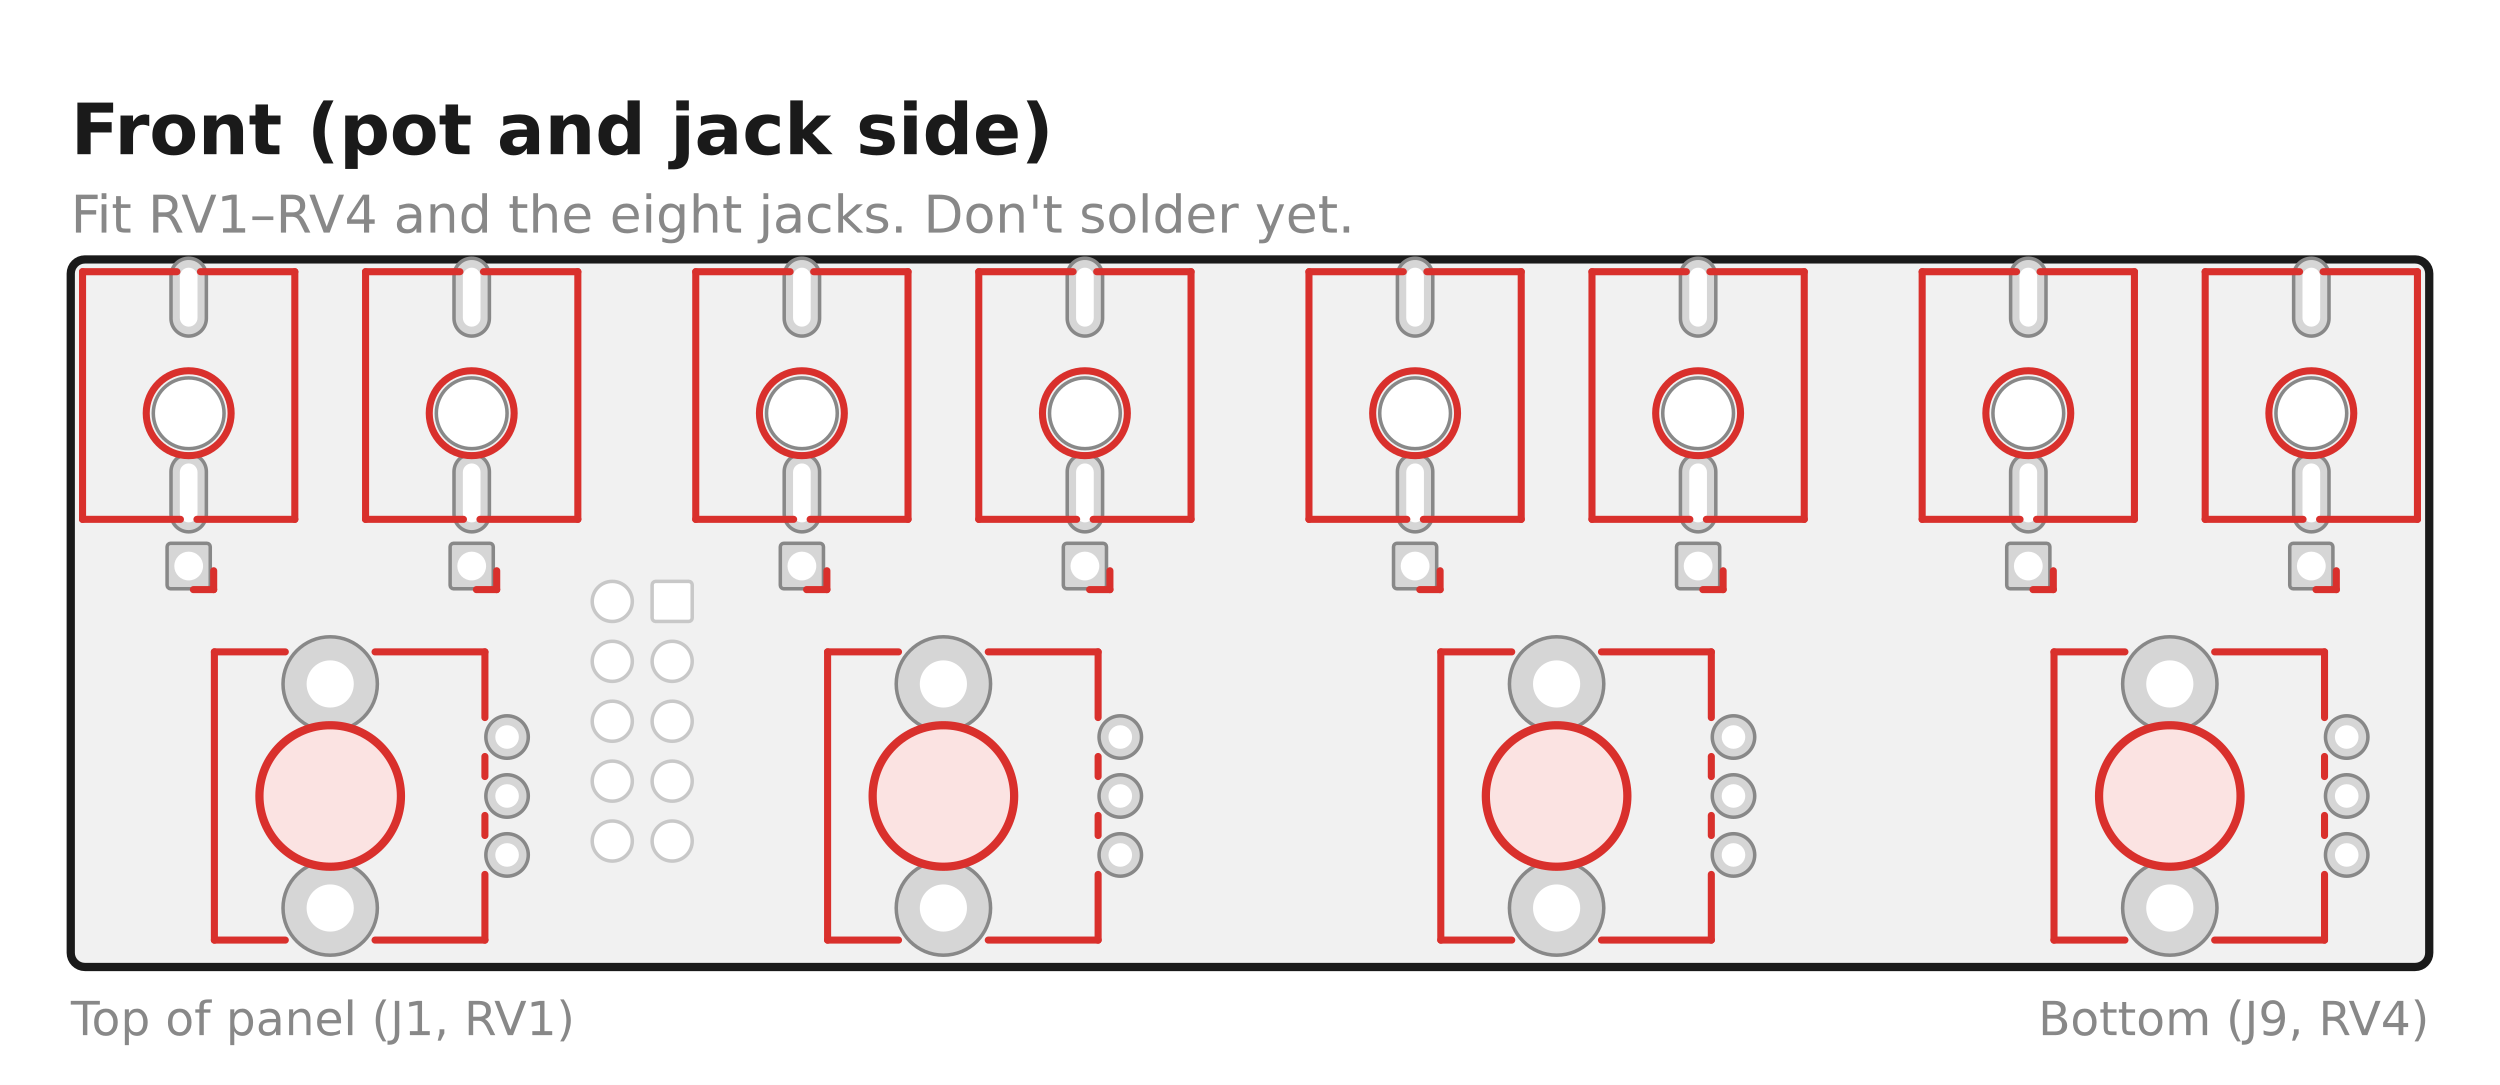
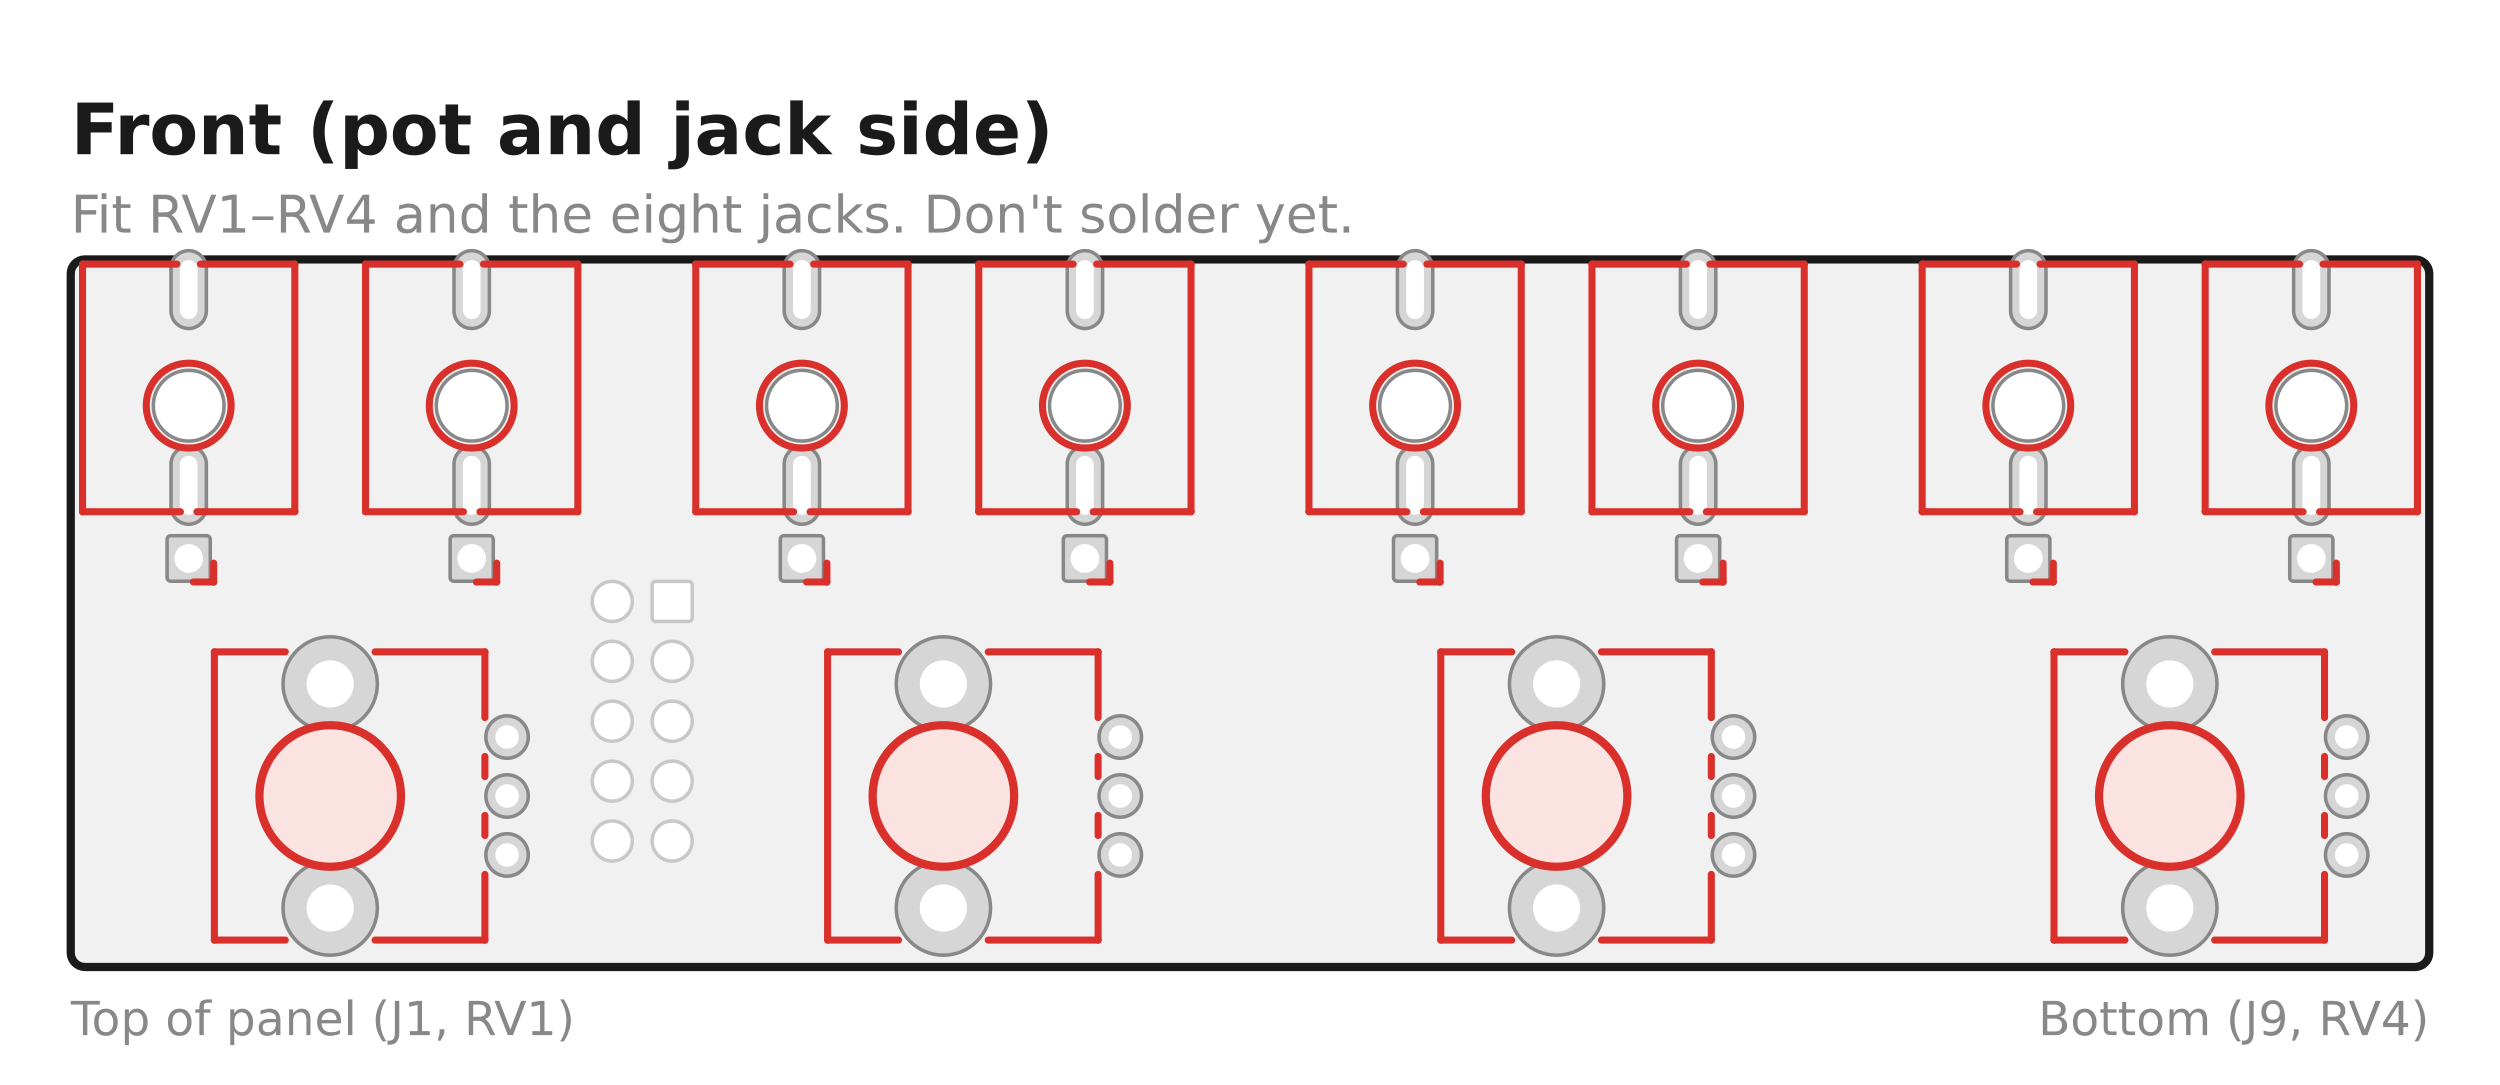
<svg xmlns="http://www.w3.org/2000/svg" viewBox="-3 -3 106 46.0" width="424" height="184">
  <rect x="-3" y="-3" width="106" height="46.0" fill="#fff" />
  <text x="0.00" y="2.50" font-family="DejaVu Sans, Helvetica, Arial, sans-serif" font-size="3" font-weight="bold" fill="#1a1a1a" text-anchor="start" dominant-baseline="central">Front (pot and jack side)</text>
  <text x="0.00" y="6.10" font-family="DejaVu Sans, Helvetica, Arial, sans-serif" font-size="2.2" font-weight="normal" fill="#888" text-anchor="start" dominant-baseline="central">Fit RV1–RV4 and the eight jacks. Don't solder yet.</text>
  <rect x="0" y="8" width="100.0" height="30.0" rx="0.6" fill="#f1f1f1" stroke="#1a1a1a" stroke-width="0.35" />
-   <rect x="41.500" y="13.023" width="3.0" height="3.0" rx="1.5" fill="#fff" stroke="#888" stroke-width="0.15" />
-   <rect x="42.085" y="20.035" width="1.83" height="1.93" rx="0.15" fill="#d6d6d6" stroke="#888" stroke-width="0.15" />
-   <rect x="42.390" y="20.390" width="1.22" height="1.22" rx="0.61" fill="#fff" stroke="none" stroke-width="0.15" />
-   <rect x="42.250" y="7.950" width="1.5" height="3.3" rx="0.75" fill="#d6d6d6" stroke="#888" stroke-width="0.15" />
-   <rect x="42.625" y="8.350" width="0.75" height="2.5" rx="0.375" fill="#fff" stroke="none" stroke-width="0.15" />
-   <rect x="42.250" y="16.250" width="1.5" height="3.3" rx="0.75" fill="#d6d6d6" stroke="#888" stroke-width="0.15" />
-   <rect x="42.625" y="16.650" width="0.75" height="2.5" rx="0.375" fill="#fff" stroke="none" stroke-width="0.15" />
-   <line x1="44.060" y1="22.000" x2="43.200" y2="22.000" stroke="#d9302c" stroke-width="0.3" stroke-linecap="round" />
-   <line x1="44.060" y1="22.000" x2="44.060" y2="21.200" stroke="#d9302c" stroke-width="0.3" stroke-linecap="round" />
-   <line x1="38.500" y1="19.020" x2="42.650" y2="19.020" stroke="#d9302c" stroke-width="0.3" stroke-linecap="round" />
-   <line x1="38.500" y1="19.020" x2="38.500" y2="8.520" stroke="#d9302c" stroke-width="0.3" stroke-linecap="round" />
-   <line x1="43.350" y1="19.020" x2="47.500" y2="19.020" stroke="#d9302c" stroke-width="0.3" stroke-linecap="round" />
-   <line x1="47.500" y1="19.020" x2="47.500" y2="8.520" stroke="#d9302c" stroke-width="0.3" stroke-linecap="round" />
-   <line x1="38.500" y1="8.520" x2="42.500" y2="8.520" stroke="#d9302c" stroke-width="0.3" stroke-linecap="round" />
-   <line x1="43.500" y1="8.520" x2="47.500" y2="8.520" stroke="#d9302c" stroke-width="0.3" stroke-linecap="round" />
-   <circle cx="43.000" cy="14.520" r="1.8" fill="none" stroke="#d9302c" stroke-width="0.3" />
+   <rect x="41.500" y="12.701" width="3.0" height="3.0" rx="1.5" fill="#fff" stroke="#888" stroke-width="0.15" />
+   <rect x="42.085" y="19.713" width="1.83" height="1.93" rx="0.15" fill="#d6d6d6" stroke="#888" stroke-width="0.15" />
+   <rect x="42.390" y="20.068" width="1.22" height="1.22" rx="0.61" fill="#fff" stroke="none" stroke-width="0.15" />
+   <rect x="42.250" y="7.628" width="1.5" height="3.3" rx="0.75" fill="#d6d6d6" stroke="#888" stroke-width="0.15" />
+   <rect x="42.625" y="8.028" width="0.75" height="2.5" rx="0.375" fill="#fff" stroke="none" stroke-width="0.15" />
+   <rect x="42.250" y="15.928" width="1.5" height="3.3" rx="0.75" fill="#d6d6d6" stroke="#888" stroke-width="0.15" />
+   <rect x="42.625" y="16.328" width="0.75" height="2.5" rx="0.375" fill="#fff" stroke="none" stroke-width="0.15" />
+   <line x1="44.060" y1="21.678" x2="43.200" y2="21.678" stroke="#d9302c" stroke-width="0.3" stroke-linecap="round" />
+   <line x1="44.060" y1="21.678" x2="44.060" y2="20.878" stroke="#d9302c" stroke-width="0.3" stroke-linecap="round" />
+   <line x1="38.500" y1="18.698" x2="42.650" y2="18.698" stroke="#d9302c" stroke-width="0.3" stroke-linecap="round" />
+   <line x1="38.500" y1="18.698" x2="38.500" y2="8.198" stroke="#d9302c" stroke-width="0.3" stroke-linecap="round" />
+   <line x1="43.350" y1="18.698" x2="47.500" y2="18.698" stroke="#d9302c" stroke-width="0.3" stroke-linecap="round" />
+   <line x1="47.500" y1="18.698" x2="47.500" y2="8.198" stroke="#d9302c" stroke-width="0.3" stroke-linecap="round" />
+   <line x1="38.500" y1="8.198" x2="42.500" y2="8.198" stroke="#d9302c" stroke-width="0.3" stroke-linecap="round" />
+   <line x1="43.500" y1="8.198" x2="47.500" y2="8.198" stroke="#d9302c" stroke-width="0.3" stroke-linecap="round" />
+   <circle cx="43.000" cy="14.198" r="1.8" fill="none" stroke="#d9302c" stroke-width="0.3" />
  <text x="-48.920" y="142.030" font-family="DejaVu Sans, Helvetica, Arial, sans-serif" font-size="1.5" font-weight="normal" fill="#d9302c" text-anchor="middle" dominant-baseline="central">J4</text>
-   <rect x="3.500" y="13.023" width="3.0" height="3.0" rx="1.5" fill="#fff" stroke="#888" stroke-width="0.15" />
-   <rect x="4.085" y="20.035" width="1.83" height="1.93" rx="0.15" fill="#d6d6d6" stroke="#888" stroke-width="0.15" />
-   <rect x="4.390" y="20.390" width="1.22" height="1.22" rx="0.61" fill="#fff" stroke="none" stroke-width="0.15" />
-   <rect x="4.250" y="7.950" width="1.5" height="3.3" rx="0.75" fill="#d6d6d6" stroke="#888" stroke-width="0.15" />
-   <rect x="4.625" y="8.350" width="0.75" height="2.5" rx="0.375" fill="#fff" stroke="none" stroke-width="0.15" />
-   <rect x="4.250" y="16.250" width="1.5" height="3.3" rx="0.75" fill="#d6d6d6" stroke="#888" stroke-width="0.15" />
-   <rect x="4.625" y="16.650" width="0.75" height="2.5" rx="0.375" fill="#fff" stroke="none" stroke-width="0.15" />
-   <line x1="6.060" y1="22.000" x2="5.200" y2="22.000" stroke="#d9302c" stroke-width="0.3" stroke-linecap="round" />
-   <line x1="6.060" y1="22.000" x2="6.060" y2="21.200" stroke="#d9302c" stroke-width="0.3" stroke-linecap="round" />
-   <line x1="0.500" y1="19.020" x2="4.650" y2="19.020" stroke="#d9302c" stroke-width="0.3" stroke-linecap="round" />
-   <line x1="0.500" y1="19.020" x2="0.500" y2="8.520" stroke="#d9302c" stroke-width="0.3" stroke-linecap="round" />
-   <line x1="5.350" y1="19.020" x2="9.500" y2="19.020" stroke="#d9302c" stroke-width="0.3" stroke-linecap="round" />
-   <line x1="9.500" y1="19.020" x2="9.500" y2="8.520" stroke="#d9302c" stroke-width="0.3" stroke-linecap="round" />
-   <line x1="0.500" y1="8.520" x2="4.500" y2="8.520" stroke="#d9302c" stroke-width="0.3" stroke-linecap="round" />
-   <line x1="5.500" y1="8.520" x2="9.500" y2="8.520" stroke="#d9302c" stroke-width="0.3" stroke-linecap="round" />
-   <circle cx="5.000" cy="14.520" r="1.8" fill="none" stroke="#d9302c" stroke-width="0.3" />
+   <rect x="3.500" y="12.701" width="3.0" height="3.0" rx="1.5" fill="#fff" stroke="#888" stroke-width="0.15" />
+   <rect x="4.085" y="19.713" width="1.83" height="1.93" rx="0.15" fill="#d6d6d6" stroke="#888" stroke-width="0.15" />
+   <rect x="4.390" y="20.068" width="1.22" height="1.22" rx="0.61" fill="#fff" stroke="none" stroke-width="0.15" />
+   <rect x="4.250" y="7.628" width="1.5" height="3.3" rx="0.75" fill="#d6d6d6" stroke="#888" stroke-width="0.15" />
+   <rect x="4.625" y="8.028" width="0.75" height="2.5" rx="0.375" fill="#fff" stroke="none" stroke-width="0.15" />
+   <rect x="4.250" y="15.928" width="1.5" height="3.3" rx="0.75" fill="#d6d6d6" stroke="#888" stroke-width="0.15" />
+   <rect x="4.625" y="16.328" width="0.75" height="2.5" rx="0.375" fill="#fff" stroke="none" stroke-width="0.15" />
+   <line x1="6.060" y1="21.678" x2="5.200" y2="21.678" stroke="#d9302c" stroke-width="0.3" stroke-linecap="round" />
+   <line x1="6.060" y1="21.678" x2="6.060" y2="20.878" stroke="#d9302c" stroke-width="0.3" stroke-linecap="round" />
+   <line x1="0.500" y1="18.698" x2="4.650" y2="18.698" stroke="#d9302c" stroke-width="0.3" stroke-linecap="round" />
+   <line x1="0.500" y1="18.698" x2="0.500" y2="8.198" stroke="#d9302c" stroke-width="0.3" stroke-linecap="round" />
+   <line x1="5.350" y1="18.698" x2="9.500" y2="18.698" stroke="#d9302c" stroke-width="0.3" stroke-linecap="round" />
+   <line x1="9.500" y1="18.698" x2="9.500" y2="8.198" stroke="#d9302c" stroke-width="0.3" stroke-linecap="round" />
+   <line x1="0.500" y1="8.198" x2="4.500" y2="8.198" stroke="#d9302c" stroke-width="0.3" stroke-linecap="round" />
+   <line x1="5.500" y1="8.198" x2="9.500" y2="8.198" stroke="#d9302c" stroke-width="0.3" stroke-linecap="round" />
+   <circle cx="5.000" cy="14.198" r="1.8" fill="none" stroke="#d9302c" stroke-width="0.3" />
  <text x="-48.920" y="142.030" font-family="DejaVu Sans, Helvetica, Arial, sans-serif" font-size="1.5" font-weight="normal" fill="#d9302c" text-anchor="middle" dominant-baseline="central">J1</text>
-   <rect x="67.500" y="13.023" width="3.0" height="3.0" rx="1.5" fill="#fff" stroke="#888" stroke-width="0.15" />
-   <rect x="68.085" y="20.035" width="1.83" height="1.93" rx="0.15" fill="#d6d6d6" stroke="#888" stroke-width="0.15" />
-   <rect x="68.390" y="20.390" width="1.22" height="1.22" rx="0.61" fill="#fff" stroke="none" stroke-width="0.15" />
-   <rect x="68.250" y="7.950" width="1.5" height="3.3" rx="0.75" fill="#d6d6d6" stroke="#888" stroke-width="0.15" />
-   <rect x="68.625" y="8.350" width="0.75" height="2.5" rx="0.375" fill="#fff" stroke="none" stroke-width="0.15" />
-   <rect x="68.250" y="16.250" width="1.5" height="3.3" rx="0.75" fill="#d6d6d6" stroke="#888" stroke-width="0.15" />
-   <rect x="68.625" y="16.650" width="0.75" height="2.5" rx="0.375" fill="#fff" stroke="none" stroke-width="0.15" />
-   <line x1="70.060" y1="22.000" x2="69.200" y2="22.000" stroke="#d9302c" stroke-width="0.3" stroke-linecap="round" />
-   <line x1="70.060" y1="22.000" x2="70.060" y2="21.200" stroke="#d9302c" stroke-width="0.3" stroke-linecap="round" />
-   <line x1="64.500" y1="19.020" x2="68.650" y2="19.020" stroke="#d9302c" stroke-width="0.3" stroke-linecap="round" />
-   <line x1="64.500" y1="19.020" x2="64.500" y2="8.520" stroke="#d9302c" stroke-width="0.3" stroke-linecap="round" />
-   <line x1="69.350" y1="19.020" x2="73.500" y2="19.020" stroke="#d9302c" stroke-width="0.3" stroke-linecap="round" />
-   <line x1="73.500" y1="19.020" x2="73.500" y2="8.520" stroke="#d9302c" stroke-width="0.3" stroke-linecap="round" />
-   <line x1="64.500" y1="8.520" x2="68.500" y2="8.520" stroke="#d9302c" stroke-width="0.3" stroke-linecap="round" />
-   <line x1="69.500" y1="8.520" x2="73.500" y2="8.520" stroke="#d9302c" stroke-width="0.3" stroke-linecap="round" />
-   <circle cx="69.000" cy="14.520" r="1.8" fill="none" stroke="#d9302c" stroke-width="0.3" />
+   <rect x="67.500" y="12.701" width="3.0" height="3.0" rx="1.5" fill="#fff" stroke="#888" stroke-width="0.15" />
+   <rect x="68.085" y="19.713" width="1.83" height="1.93" rx="0.15" fill="#d6d6d6" stroke="#888" stroke-width="0.15" />
+   <rect x="68.390" y="20.068" width="1.22" height="1.22" rx="0.61" fill="#fff" stroke="none" stroke-width="0.15" />
+   <rect x="68.250" y="7.628" width="1.5" height="3.3" rx="0.75" fill="#d6d6d6" stroke="#888" stroke-width="0.15" />
+   <rect x="68.625" y="8.028" width="0.75" height="2.5" rx="0.375" fill="#fff" stroke="none" stroke-width="0.15" />
+   <rect x="68.250" y="15.928" width="1.5" height="3.3" rx="0.75" fill="#d6d6d6" stroke="#888" stroke-width="0.15" />
+   <rect x="68.625" y="16.328" width="0.75" height="2.5" rx="0.375" fill="#fff" stroke="none" stroke-width="0.15" />
+   <line x1="70.060" y1="21.678" x2="69.200" y2="21.678" stroke="#d9302c" stroke-width="0.3" stroke-linecap="round" />
+   <line x1="70.060" y1="21.678" x2="70.060" y2="20.878" stroke="#d9302c" stroke-width="0.3" stroke-linecap="round" />
+   <line x1="64.500" y1="18.698" x2="68.650" y2="18.698" stroke="#d9302c" stroke-width="0.3" stroke-linecap="round" />
+   <line x1="64.500" y1="18.698" x2="64.500" y2="8.198" stroke="#d9302c" stroke-width="0.3" stroke-linecap="round" />
+   <line x1="69.350" y1="18.698" x2="73.500" y2="18.698" stroke="#d9302c" stroke-width="0.3" stroke-linecap="round" />
+   <line x1="73.500" y1="18.698" x2="73.500" y2="8.198" stroke="#d9302c" stroke-width="0.3" stroke-linecap="round" />
+   <line x1="64.500" y1="8.198" x2="68.500" y2="8.198" stroke="#d9302c" stroke-width="0.3" stroke-linecap="round" />
+   <line x1="69.500" y1="8.198" x2="73.500" y2="8.198" stroke="#d9302c" stroke-width="0.3" stroke-linecap="round" />
+   <circle cx="69.000" cy="14.198" r="1.8" fill="none" stroke="#d9302c" stroke-width="0.3" />
  <text x="-48.920" y="142.030" font-family="DejaVu Sans, Helvetica, Arial, sans-serif" font-size="1.5" font-weight="normal" fill="#d9302c" text-anchor="middle" dominant-baseline="central">J6</text>
-   <rect x="29.500" y="13.023" width="3.0" height="3.0" rx="1.5" fill="#fff" stroke="#888" stroke-width="0.15" />
-   <rect x="30.085" y="20.035" width="1.83" height="1.93" rx="0.15" fill="#d6d6d6" stroke="#888" stroke-width="0.15" />
-   <rect x="30.390" y="20.390" width="1.22" height="1.22" rx="0.61" fill="#fff" stroke="none" stroke-width="0.15" />
-   <rect x="30.250" y="7.950" width="1.5" height="3.3" rx="0.75" fill="#d6d6d6" stroke="#888" stroke-width="0.15" />
-   <rect x="30.625" y="8.350" width="0.75" height="2.5" rx="0.375" fill="#fff" stroke="none" stroke-width="0.15" />
-   <rect x="30.250" y="16.250" width="1.5" height="3.3" rx="0.75" fill="#d6d6d6" stroke="#888" stroke-width="0.15" />
-   <rect x="30.625" y="16.650" width="0.75" height="2.5" rx="0.375" fill="#fff" stroke="none" stroke-width="0.15" />
-   <line x1="32.060" y1="22.000" x2="31.200" y2="22.000" stroke="#d9302c" stroke-width="0.3" stroke-linecap="round" />
-   <line x1="32.060" y1="22.000" x2="32.060" y2="21.200" stroke="#d9302c" stroke-width="0.3" stroke-linecap="round" />
-   <line x1="26.500" y1="19.020" x2="30.650" y2="19.020" stroke="#d9302c" stroke-width="0.3" stroke-linecap="round" />
-   <line x1="26.500" y1="19.020" x2="26.500" y2="8.520" stroke="#d9302c" stroke-width="0.3" stroke-linecap="round" />
-   <line x1="31.350" y1="19.020" x2="35.500" y2="19.020" stroke="#d9302c" stroke-width="0.3" stroke-linecap="round" />
-   <line x1="35.500" y1="19.020" x2="35.500" y2="8.520" stroke="#d9302c" stroke-width="0.3" stroke-linecap="round" />
-   <line x1="26.500" y1="8.520" x2="30.500" y2="8.520" stroke="#d9302c" stroke-width="0.3" stroke-linecap="round" />
-   <line x1="31.500" y1="8.520" x2="35.500" y2="8.520" stroke="#d9302c" stroke-width="0.3" stroke-linecap="round" />
-   <circle cx="31.000" cy="14.520" r="1.8" fill="none" stroke="#d9302c" stroke-width="0.3" />
+   <rect x="29.500" y="12.701" width="3.0" height="3.0" rx="1.5" fill="#fff" stroke="#888" stroke-width="0.15" />
+   <rect x="30.085" y="19.713" width="1.83" height="1.93" rx="0.15" fill="#d6d6d6" stroke="#888" stroke-width="0.15" />
+   <rect x="30.390" y="20.068" width="1.22" height="1.22" rx="0.61" fill="#fff" stroke="none" stroke-width="0.15" />
+   <rect x="30.250" y="7.628" width="1.5" height="3.3" rx="0.75" fill="#d6d6d6" stroke="#888" stroke-width="0.15" />
+   <rect x="30.625" y="8.028" width="0.75" height="2.5" rx="0.375" fill="#fff" stroke="none" stroke-width="0.15" />
+   <rect x="30.250" y="15.928" width="1.5" height="3.3" rx="0.75" fill="#d6d6d6" stroke="#888" stroke-width="0.15" />
+   <rect x="30.625" y="16.328" width="0.75" height="2.5" rx="0.375" fill="#fff" stroke="none" stroke-width="0.15" />
+   <line x1="32.060" y1="21.678" x2="31.200" y2="21.678" stroke="#d9302c" stroke-width="0.3" stroke-linecap="round" />
+   <line x1="32.060" y1="21.678" x2="32.060" y2="20.878" stroke="#d9302c" stroke-width="0.3" stroke-linecap="round" />
+   <line x1="26.500" y1="18.698" x2="30.650" y2="18.698" stroke="#d9302c" stroke-width="0.3" stroke-linecap="round" />
+   <line x1="26.500" y1="18.698" x2="26.500" y2="8.198" stroke="#d9302c" stroke-width="0.3" stroke-linecap="round" />
+   <line x1="31.350" y1="18.698" x2="35.500" y2="18.698" stroke="#d9302c" stroke-width="0.3" stroke-linecap="round" />
+   <line x1="35.500" y1="18.698" x2="35.500" y2="8.198" stroke="#d9302c" stroke-width="0.3" stroke-linecap="round" />
+   <line x1="26.500" y1="8.198" x2="30.500" y2="8.198" stroke="#d9302c" stroke-width="0.3" stroke-linecap="round" />
+   <line x1="31.500" y1="8.198" x2="35.500" y2="8.198" stroke="#d9302c" stroke-width="0.3" stroke-linecap="round" />
+   <circle cx="31.000" cy="14.198" r="1.8" fill="none" stroke="#d9302c" stroke-width="0.3" />
  <text x="-48.920" y="142.030" font-family="DejaVu Sans, Helvetica, Arial, sans-serif" font-size="1.5" font-weight="normal" fill="#d9302c" text-anchor="middle" dominant-baseline="central">J3</text>
-   <rect x="93.500" y="13.023" width="3.0" height="3.0" rx="1.5" fill="#fff" stroke="#888" stroke-width="0.15" />
-   <rect x="94.085" y="20.035" width="1.83" height="1.93" rx="0.15" fill="#d6d6d6" stroke="#888" stroke-width="0.15" />
-   <rect x="94.390" y="20.390" width="1.22" height="1.22" rx="0.61" fill="#fff" stroke="none" stroke-width="0.15" />
-   <rect x="94.250" y="7.950" width="1.5" height="3.3" rx="0.75" fill="#d6d6d6" stroke="#888" stroke-width="0.15" />
-   <rect x="94.625" y="8.350" width="0.75" height="2.5" rx="0.375" fill="#fff" stroke="none" stroke-width="0.15" />
-   <rect x="94.250" y="16.250" width="1.5" height="3.3" rx="0.75" fill="#d6d6d6" stroke="#888" stroke-width="0.15" />
-   <rect x="94.625" y="16.650" width="0.75" height="2.5" rx="0.375" fill="#fff" stroke="none" stroke-width="0.15" />
-   <line x1="96.060" y1="22.000" x2="95.200" y2="22.000" stroke="#d9302c" stroke-width="0.3" stroke-linecap="round" />
-   <line x1="96.060" y1="22.000" x2="96.060" y2="21.200" stroke="#d9302c" stroke-width="0.3" stroke-linecap="round" />
-   <line x1="90.500" y1="19.020" x2="94.650" y2="19.020" stroke="#d9302c" stroke-width="0.3" stroke-linecap="round" />
-   <line x1="90.500" y1="19.020" x2="90.500" y2="8.520" stroke="#d9302c" stroke-width="0.3" stroke-linecap="round" />
-   <line x1="95.350" y1="19.020" x2="99.500" y2="19.020" stroke="#d9302c" stroke-width="0.3" stroke-linecap="round" />
-   <line x1="99.500" y1="19.020" x2="99.500" y2="8.520" stroke="#d9302c" stroke-width="0.3" stroke-linecap="round" />
-   <line x1="90.500" y1="8.520" x2="94.500" y2="8.520" stroke="#d9302c" stroke-width="0.3" stroke-linecap="round" />
-   <line x1="95.500" y1="8.520" x2="99.500" y2="8.520" stroke="#d9302c" stroke-width="0.3" stroke-linecap="round" />
-   <circle cx="95.000" cy="14.520" r="1.8" fill="none" stroke="#d9302c" stroke-width="0.3" />
+   <rect x="93.500" y="12.701" width="3.0" height="3.0" rx="1.5" fill="#fff" stroke="#888" stroke-width="0.15" />
+   <rect x="94.085" y="19.713" width="1.83" height="1.93" rx="0.15" fill="#d6d6d6" stroke="#888" stroke-width="0.15" />
+   <rect x="94.390" y="20.068" width="1.22" height="1.22" rx="0.61" fill="#fff" stroke="none" stroke-width="0.15" />
+   <rect x="94.250" y="7.628" width="1.5" height="3.3" rx="0.75" fill="#d6d6d6" stroke="#888" stroke-width="0.15" />
+   <rect x="94.625" y="8.028" width="0.75" height="2.5" rx="0.375" fill="#fff" stroke="none" stroke-width="0.15" />
+   <rect x="94.250" y="15.928" width="1.5" height="3.3" rx="0.75" fill="#d6d6d6" stroke="#888" stroke-width="0.15" />
+   <rect x="94.625" y="16.328" width="0.75" height="2.5" rx="0.375" fill="#fff" stroke="none" stroke-width="0.15" />
+   <line x1="96.060" y1="21.678" x2="95.200" y2="21.678" stroke="#d9302c" stroke-width="0.3" stroke-linecap="round" />
+   <line x1="96.060" y1="21.678" x2="96.060" y2="20.878" stroke="#d9302c" stroke-width="0.3" stroke-linecap="round" />
+   <line x1="90.500" y1="18.698" x2="94.650" y2="18.698" stroke="#d9302c" stroke-width="0.3" stroke-linecap="round" />
+   <line x1="90.500" y1="18.698" x2="90.500" y2="8.198" stroke="#d9302c" stroke-width="0.3" stroke-linecap="round" />
+   <line x1="95.350" y1="18.698" x2="99.500" y2="18.698" stroke="#d9302c" stroke-width="0.3" stroke-linecap="round" />
+   <line x1="99.500" y1="18.698" x2="99.500" y2="8.198" stroke="#d9302c" stroke-width="0.3" stroke-linecap="round" />
+   <line x1="90.500" y1="8.198" x2="94.500" y2="8.198" stroke="#d9302c" stroke-width="0.3" stroke-linecap="round" />
+   <line x1="95.500" y1="8.198" x2="99.500" y2="8.198" stroke="#d9302c" stroke-width="0.3" stroke-linecap="round" />
+   <circle cx="95.000" cy="14.198" r="1.8" fill="none" stroke="#d9302c" stroke-width="0.3" />
  <text x="-48.920" y="142.030" font-family="DejaVu Sans, Helvetica, Arial, sans-serif" font-size="1.5" font-weight="normal" fill="#d9302c" text-anchor="middle" dominant-baseline="central">J9</text>
-   <rect x="81.500" y="13.023" width="3.0" height="3.0" rx="1.5" fill="#fff" stroke="#888" stroke-width="0.15" />
-   <rect x="82.085" y="20.035" width="1.83" height="1.93" rx="0.15" fill="#d6d6d6" stroke="#888" stroke-width="0.15" />
-   <rect x="82.390" y="20.390" width="1.22" height="1.22" rx="0.61" fill="#fff" stroke="none" stroke-width="0.15" />
-   <rect x="82.250" y="7.950" width="1.5" height="3.3" rx="0.75" fill="#d6d6d6" stroke="#888" stroke-width="0.15" />
-   <rect x="82.625" y="8.350" width="0.75" height="2.5" rx="0.375" fill="#fff" stroke="none" stroke-width="0.15" />
-   <rect x="82.250" y="16.250" width="1.5" height="3.3" rx="0.75" fill="#d6d6d6" stroke="#888" stroke-width="0.15" />
-   <rect x="82.625" y="16.650" width="0.75" height="2.5" rx="0.375" fill="#fff" stroke="none" stroke-width="0.15" />
-   <line x1="84.060" y1="22.000" x2="83.200" y2="22.000" stroke="#d9302c" stroke-width="0.3" stroke-linecap="round" />
-   <line x1="84.060" y1="22.000" x2="84.060" y2="21.200" stroke="#d9302c" stroke-width="0.3" stroke-linecap="round" />
-   <line x1="78.500" y1="19.020" x2="82.650" y2="19.020" stroke="#d9302c" stroke-width="0.3" stroke-linecap="round" />
-   <line x1="78.500" y1="19.020" x2="78.500" y2="8.520" stroke="#d9302c" stroke-width="0.3" stroke-linecap="round" />
-   <line x1="83.350" y1="19.020" x2="87.500" y2="19.020" stroke="#d9302c" stroke-width="0.3" stroke-linecap="round" />
-   <line x1="87.500" y1="19.020" x2="87.500" y2="8.520" stroke="#d9302c" stroke-width="0.3" stroke-linecap="round" />
-   <line x1="78.500" y1="8.520" x2="82.500" y2="8.520" stroke="#d9302c" stroke-width="0.3" stroke-linecap="round" />
-   <line x1="83.500" y1="8.520" x2="87.500" y2="8.520" stroke="#d9302c" stroke-width="0.3" stroke-linecap="round" />
-   <circle cx="83.000" cy="14.520" r="1.8" fill="none" stroke="#d9302c" stroke-width="0.3" />
+   <rect x="81.500" y="12.701" width="3.0" height="3.0" rx="1.5" fill="#fff" stroke="#888" stroke-width="0.15" />
+   <rect x="82.085" y="19.713" width="1.83" height="1.93" rx="0.15" fill="#d6d6d6" stroke="#888" stroke-width="0.15" />
+   <rect x="82.390" y="20.068" width="1.22" height="1.22" rx="0.61" fill="#fff" stroke="none" stroke-width="0.15" />
+   <rect x="82.250" y="7.628" width="1.5" height="3.3" rx="0.75" fill="#d6d6d6" stroke="#888" stroke-width="0.15" />
+   <rect x="82.625" y="8.028" width="0.75" height="2.5" rx="0.375" fill="#fff" stroke="none" stroke-width="0.15" />
+   <rect x="82.250" y="15.928" width="1.5" height="3.3" rx="0.75" fill="#d6d6d6" stroke="#888" stroke-width="0.15" />
+   <rect x="82.625" y="16.328" width="0.75" height="2.5" rx="0.375" fill="#fff" stroke="none" stroke-width="0.15" />
+   <line x1="84.060" y1="21.678" x2="83.200" y2="21.678" stroke="#d9302c" stroke-width="0.3" stroke-linecap="round" />
+   <line x1="84.060" y1="21.678" x2="84.060" y2="20.878" stroke="#d9302c" stroke-width="0.3" stroke-linecap="round" />
+   <line x1="78.500" y1="18.698" x2="82.650" y2="18.698" stroke="#d9302c" stroke-width="0.3" stroke-linecap="round" />
+   <line x1="78.500" y1="18.698" x2="78.500" y2="8.198" stroke="#d9302c" stroke-width="0.3" stroke-linecap="round" />
+   <line x1="83.350" y1="18.698" x2="87.500" y2="18.698" stroke="#d9302c" stroke-width="0.3" stroke-linecap="round" />
+   <line x1="87.500" y1="18.698" x2="87.500" y2="8.198" stroke="#d9302c" stroke-width="0.3" stroke-linecap="round" />
+   <line x1="78.500" y1="8.198" x2="82.500" y2="8.198" stroke="#d9302c" stroke-width="0.3" stroke-linecap="round" />
+   <line x1="83.500" y1="8.198" x2="87.500" y2="8.198" stroke="#d9302c" stroke-width="0.3" stroke-linecap="round" />
+   <circle cx="83.000" cy="14.198" r="1.8" fill="none" stroke="#d9302c" stroke-width="0.3" />
  <text x="-48.920" y="142.030" font-family="DejaVu Sans, Helvetica, Arial, sans-serif" font-size="1.5" font-weight="normal" fill="#d9302c" text-anchor="middle" dominant-baseline="central">J8</text>
-   <rect x="55.500" y="13.023" width="3.0" height="3.0" rx="1.5" fill="#fff" stroke="#888" stroke-width="0.15" />
-   <rect x="56.085" y="20.035" width="1.83" height="1.93" rx="0.15" fill="#d6d6d6" stroke="#888" stroke-width="0.15" />
-   <rect x="56.390" y="20.390" width="1.22" height="1.22" rx="0.61" fill="#fff" stroke="none" stroke-width="0.15" />
-   <rect x="56.250" y="7.950" width="1.5" height="3.3" rx="0.75" fill="#d6d6d6" stroke="#888" stroke-width="0.15" />
-   <rect x="56.625" y="8.350" width="0.75" height="2.5" rx="0.375" fill="#fff" stroke="none" stroke-width="0.15" />
-   <rect x="56.250" y="16.250" width="1.5" height="3.3" rx="0.75" fill="#d6d6d6" stroke="#888" stroke-width="0.15" />
-   <rect x="56.625" y="16.650" width="0.75" height="2.5" rx="0.375" fill="#fff" stroke="none" stroke-width="0.15" />
-   <line x1="58.060" y1="22.000" x2="57.200" y2="22.000" stroke="#d9302c" stroke-width="0.3" stroke-linecap="round" />
-   <line x1="58.060" y1="22.000" x2="58.060" y2="21.200" stroke="#d9302c" stroke-width="0.3" stroke-linecap="round" />
-   <line x1="52.500" y1="19.020" x2="56.650" y2="19.020" stroke="#d9302c" stroke-width="0.3" stroke-linecap="round" />
-   <line x1="52.500" y1="19.020" x2="52.500" y2="8.520" stroke="#d9302c" stroke-width="0.3" stroke-linecap="round" />
-   <line x1="57.350" y1="19.020" x2="61.500" y2="19.020" stroke="#d9302c" stroke-width="0.3" stroke-linecap="round" />
-   <line x1="61.500" y1="19.020" x2="61.500" y2="8.520" stroke="#d9302c" stroke-width="0.3" stroke-linecap="round" />
-   <line x1="52.500" y1="8.520" x2="56.500" y2="8.520" stroke="#d9302c" stroke-width="0.3" stroke-linecap="round" />
-   <line x1="57.500" y1="8.520" x2="61.500" y2="8.520" stroke="#d9302c" stroke-width="0.3" stroke-linecap="round" />
-   <circle cx="57.000" cy="14.520" r="1.8" fill="none" stroke="#d9302c" stroke-width="0.3" />
+   <rect x="55.500" y="12.701" width="3.0" height="3.0" rx="1.5" fill="#fff" stroke="#888" stroke-width="0.15" />
+   <rect x="56.085" y="19.713" width="1.83" height="1.93" rx="0.15" fill="#d6d6d6" stroke="#888" stroke-width="0.15" />
+   <rect x="56.390" y="20.068" width="1.22" height="1.22" rx="0.61" fill="#fff" stroke="none" stroke-width="0.15" />
+   <rect x="56.250" y="7.628" width="1.5" height="3.3" rx="0.75" fill="#d6d6d6" stroke="#888" stroke-width="0.15" />
+   <rect x="56.625" y="8.028" width="0.75" height="2.5" rx="0.375" fill="#fff" stroke="none" stroke-width="0.15" />
+   <rect x="56.250" y="15.928" width="1.5" height="3.3" rx="0.75" fill="#d6d6d6" stroke="#888" stroke-width="0.15" />
+   <rect x="56.625" y="16.328" width="0.75" height="2.5" rx="0.375" fill="#fff" stroke="none" stroke-width="0.15" />
+   <line x1="58.060" y1="21.678" x2="57.200" y2="21.678" stroke="#d9302c" stroke-width="0.3" stroke-linecap="round" />
+   <line x1="58.060" y1="21.678" x2="58.060" y2="20.878" stroke="#d9302c" stroke-width="0.3" stroke-linecap="round" />
+   <line x1="52.500" y1="18.698" x2="56.650" y2="18.698" stroke="#d9302c" stroke-width="0.3" stroke-linecap="round" />
+   <line x1="52.500" y1="18.698" x2="52.500" y2="8.198" stroke="#d9302c" stroke-width="0.3" stroke-linecap="round" />
+   <line x1="57.350" y1="18.698" x2="61.500" y2="18.698" stroke="#d9302c" stroke-width="0.3" stroke-linecap="round" />
+   <line x1="61.500" y1="18.698" x2="61.500" y2="8.198" stroke="#d9302c" stroke-width="0.3" stroke-linecap="round" />
+   <line x1="52.500" y1="8.198" x2="56.500" y2="8.198" stroke="#d9302c" stroke-width="0.3" stroke-linecap="round" />
+   <line x1="57.500" y1="8.198" x2="61.500" y2="8.198" stroke="#d9302c" stroke-width="0.3" stroke-linecap="round" />
+   <circle cx="57.000" cy="14.198" r="1.8" fill="none" stroke="#d9302c" stroke-width="0.3" />
  <text x="-48.920" y="142.030" font-family="DejaVu Sans, Helvetica, Arial, sans-serif" font-size="1.5" font-weight="normal" fill="#d9302c" text-anchor="middle" dominant-baseline="central">J5</text>
  <circle cx="37.000" cy="35.500" r="2.0" fill="#d6d6d6" stroke="#888" stroke-width="0.15" />
  <rect x="36.000" y="34.500" width="2.0" height="2.0" rx="1.0" fill="#fff" stroke="none" stroke-width="0.15" />
  <circle cx="37.000" cy="26.000" r="2.0" fill="#d6d6d6" stroke="#888" stroke-width="0.15" />
  <rect x="36.000" y="25.000" width="2.0" height="2.0" rx="1.0" fill="#fff" stroke="none" stroke-width="0.15" />
  <circle cx="44.500" cy="28.250" r="0.9" fill="#d6d6d6" stroke="#888" stroke-width="0.15" />
  <rect x="44.000" y="27.750" width="1.0" height="1.0" rx="0.5" fill="#fff" stroke="none" stroke-width="0.15" />
  <circle cx="44.500" cy="30.750" r="0.9" fill="#d6d6d6" stroke="#888" stroke-width="0.15" />
  <rect x="44.000" y="30.250" width="1.0" height="1.0" rx="0.5" fill="#fff" stroke="none" stroke-width="0.15" />
  <circle cx="44.500" cy="33.250" r="0.9" fill="#d6d6d6" stroke="#888" stroke-width="0.15" />
  <rect x="44.000" y="32.750" width="1.0" height="1.0" rx="0.5" fill="#fff" stroke="none" stroke-width="0.15" />
  <line x1="32.090" y1="36.860" x2="32.090" y2="24.640" stroke="#d9302c" stroke-width="0.3" stroke-linecap="round" />
  <line x1="35.097" y1="36.860" x2="32.090" y2="36.860" stroke="#d9302c" stroke-width="0.3" stroke-linecap="round" />
  <line x1="43.560" y1="36.860" x2="38.902" y2="36.860" stroke="#d9302c" stroke-width="0.3" stroke-linecap="round" />
  <line x1="43.560" y1="36.860" x2="43.560" y2="34.075" stroke="#d9302c" stroke-width="0.3" stroke-linecap="round" />
  <line x1="43.560" y1="32.425" x2="43.560" y2="31.575" stroke="#d9302c" stroke-width="0.3" stroke-linecap="round" />
  <line x1="43.560" y1="29.925" x2="43.560" y2="29.075" stroke="#d9302c" stroke-width="0.3" stroke-linecap="round" />
  <line x1="43.560" y1="27.425" x2="43.560" y2="24.640" stroke="#d9302c" stroke-width="0.3" stroke-linecap="round" />
  <line x1="35.097" y1="24.640" x2="32.090" y2="24.640" stroke="#d9302c" stroke-width="0.3" stroke-linecap="round" />
  <line x1="43.560" y1="24.640" x2="38.902" y2="24.640" stroke="#d9302c" stroke-width="0.3" stroke-linecap="round" />
  <text x="-58.250" y="124.500" font-family="DejaVu Sans, Helvetica, Arial, sans-serif" font-size="1.5" font-weight="normal" fill="#d9302c" text-anchor="middle" dominant-baseline="central">RV2</text>
  <circle cx="63.000" cy="35.500" r="2.0" fill="#d6d6d6" stroke="#888" stroke-width="0.15" />
  <rect x="62.000" y="34.500" width="2.0" height="2.0" rx="1.0" fill="#fff" stroke="none" stroke-width="0.15" />
  <circle cx="63.000" cy="26.000" r="2.0" fill="#d6d6d6" stroke="#888" stroke-width="0.15" />
  <rect x="62.000" y="25.000" width="2.0" height="2.0" rx="1.0" fill="#fff" stroke="none" stroke-width="0.15" />
  <circle cx="70.500" cy="28.250" r="0.9" fill="#d6d6d6" stroke="#888" stroke-width="0.15" />
  <rect x="70.000" y="27.750" width="1.0" height="1.0" rx="0.5" fill="#fff" stroke="none" stroke-width="0.15" />
  <circle cx="70.500" cy="30.750" r="0.9" fill="#d6d6d6" stroke="#888" stroke-width="0.15" />
  <rect x="70.000" y="30.250" width="1.0" height="1.0" rx="0.5" fill="#fff" stroke="none" stroke-width="0.15" />
  <circle cx="70.500" cy="33.250" r="0.9" fill="#d6d6d6" stroke="#888" stroke-width="0.15" />
  <rect x="70.000" y="32.750" width="1.0" height="1.0" rx="0.5" fill="#fff" stroke="none" stroke-width="0.15" />
  <line x1="58.090" y1="36.860" x2="58.090" y2="24.640" stroke="#d9302c" stroke-width="0.3" stroke-linecap="round" />
  <line x1="61.097" y1="36.860" x2="58.090" y2="36.860" stroke="#d9302c" stroke-width="0.3" stroke-linecap="round" />
  <line x1="69.560" y1="36.860" x2="64.902" y2="36.860" stroke="#d9302c" stroke-width="0.3" stroke-linecap="round" />
  <line x1="69.560" y1="36.860" x2="69.560" y2="34.075" stroke="#d9302c" stroke-width="0.3" stroke-linecap="round" />
  <line x1="69.560" y1="32.425" x2="69.560" y2="31.575" stroke="#d9302c" stroke-width="0.3" stroke-linecap="round" />
  <line x1="69.560" y1="29.925" x2="69.560" y2="29.075" stroke="#d9302c" stroke-width="0.3" stroke-linecap="round" />
  <line x1="69.560" y1="27.425" x2="69.560" y2="24.640" stroke="#d9302c" stroke-width="0.3" stroke-linecap="round" />
  <line x1="61.097" y1="24.640" x2="58.090" y2="24.640" stroke="#d9302c" stroke-width="0.3" stroke-linecap="round" />
  <line x1="69.560" y1="24.640" x2="64.902" y2="24.640" stroke="#d9302c" stroke-width="0.3" stroke-linecap="round" />
  <text x="-58.250" y="124.500" font-family="DejaVu Sans, Helvetica, Arial, sans-serif" font-size="1.5" font-weight="normal" fill="#d9302c" text-anchor="middle" dominant-baseline="central">RV3</text>
  <circle cx="89.000" cy="35.500" r="2.0" fill="#d6d6d6" stroke="#888" stroke-width="0.15" />
  <rect x="88.000" y="34.500" width="2.0" height="2.0" rx="1.0" fill="#fff" stroke="none" stroke-width="0.15" />
  <circle cx="89.000" cy="26.000" r="2.0" fill="#d6d6d6" stroke="#888" stroke-width="0.15" />
  <rect x="88.000" y="25.000" width="2.0" height="2.0" rx="1.0" fill="#fff" stroke="none" stroke-width="0.15" />
  <circle cx="96.500" cy="28.250" r="0.9" fill="#d6d6d6" stroke="#888" stroke-width="0.15" />
  <rect x="96.000" y="27.750" width="1.0" height="1.0" rx="0.5" fill="#fff" stroke="none" stroke-width="0.15" />
  <circle cx="96.500" cy="30.750" r="0.9" fill="#d6d6d6" stroke="#888" stroke-width="0.15" />
  <rect x="96.000" y="30.250" width="1.0" height="1.0" rx="0.5" fill="#fff" stroke="none" stroke-width="0.15" />
  <circle cx="96.500" cy="33.250" r="0.9" fill="#d6d6d6" stroke="#888" stroke-width="0.15" />
  <rect x="96.000" y="32.750" width="1.0" height="1.0" rx="0.5" fill="#fff" stroke="none" stroke-width="0.15" />
  <line x1="84.090" y1="36.860" x2="84.090" y2="24.640" stroke="#d9302c" stroke-width="0.3" stroke-linecap="round" />
  <line x1="87.097" y1="36.860" x2="84.090" y2="36.860" stroke="#d9302c" stroke-width="0.3" stroke-linecap="round" />
  <line x1="95.560" y1="36.860" x2="90.902" y2="36.860" stroke="#d9302c" stroke-width="0.3" stroke-linecap="round" />
  <line x1="95.560" y1="36.860" x2="95.560" y2="34.075" stroke="#d9302c" stroke-width="0.3" stroke-linecap="round" />
  <line x1="95.560" y1="32.425" x2="95.560" y2="31.575" stroke="#d9302c" stroke-width="0.3" stroke-linecap="round" />
  <line x1="95.560" y1="29.925" x2="95.560" y2="29.075" stroke="#d9302c" stroke-width="0.3" stroke-linecap="round" />
  <line x1="95.560" y1="27.425" x2="95.560" y2="24.640" stroke="#d9302c" stroke-width="0.3" stroke-linecap="round" />
  <line x1="87.097" y1="24.640" x2="84.090" y2="24.640" stroke="#d9302c" stroke-width="0.3" stroke-linecap="round" />
  <line x1="95.560" y1="24.640" x2="90.902" y2="24.640" stroke="#d9302c" stroke-width="0.3" stroke-linecap="round" />
  <text x="-58.250" y="124.500" font-family="DejaVu Sans, Helvetica, Arial, sans-serif" font-size="1.5" font-weight="normal" fill="#d9302c" text-anchor="middle" dominant-baseline="central">RV4</text>
  <circle cx="11.000" cy="35.500" r="2.0" fill="#d6d6d6" stroke="#888" stroke-width="0.15" />
  <rect x="10.000" y="34.500" width="2.0" height="2.0" rx="1.0" fill="#fff" stroke="none" stroke-width="0.15" />
  <circle cx="11.000" cy="26.000" r="2.0" fill="#d6d6d6" stroke="#888" stroke-width="0.15" />
  <rect x="10.000" y="25.000" width="2.0" height="2.0" rx="1.0" fill="#fff" stroke="none" stroke-width="0.15" />
  <circle cx="18.500" cy="28.250" r="0.9" fill="#d6d6d6" stroke="#888" stroke-width="0.15" />
  <rect x="18.000" y="27.750" width="1.0" height="1.0" rx="0.5" fill="#fff" stroke="none" stroke-width="0.15" />
  <circle cx="18.500" cy="30.750" r="0.9" fill="#d6d6d6" stroke="#888" stroke-width="0.15" />
  <rect x="18.000" y="30.250" width="1.0" height="1.0" rx="0.5" fill="#fff" stroke="none" stroke-width="0.15" />
  <circle cx="18.500" cy="33.250" r="0.9" fill="#d6d6d6" stroke="#888" stroke-width="0.15" />
  <rect x="18.000" y="32.750" width="1.0" height="1.0" rx="0.5" fill="#fff" stroke="none" stroke-width="0.15" />
  <line x1="6.090" y1="36.860" x2="6.090" y2="24.640" stroke="#d9302c" stroke-width="0.3" stroke-linecap="round" />
  <line x1="9.097" y1="36.860" x2="6.090" y2="36.860" stroke="#d9302c" stroke-width="0.3" stroke-linecap="round" />
  <line x1="17.560" y1="36.860" x2="12.902" y2="36.860" stroke="#d9302c" stroke-width="0.3" stroke-linecap="round" />
  <line x1="17.560" y1="36.860" x2="17.560" y2="34.075" stroke="#d9302c" stroke-width="0.3" stroke-linecap="round" />
  <line x1="17.560" y1="32.425" x2="17.560" y2="31.575" stroke="#d9302c" stroke-width="0.3" stroke-linecap="round" />
  <line x1="17.560" y1="29.925" x2="17.560" y2="29.075" stroke="#d9302c" stroke-width="0.3" stroke-linecap="round" />
  <line x1="17.560" y1="27.425" x2="17.560" y2="24.640" stroke="#d9302c" stroke-width="0.3" stroke-linecap="round" />
  <line x1="9.097" y1="24.640" x2="6.090" y2="24.640" stroke="#d9302c" stroke-width="0.3" stroke-linecap="round" />
  <line x1="17.560" y1="24.640" x2="12.902" y2="24.640" stroke="#d9302c" stroke-width="0.3" stroke-linecap="round" />
  <text x="-58.250" y="124.500" font-family="DejaVu Sans, Helvetica, Arial, sans-serif" font-size="1.5" font-weight="normal" fill="#d9302c" text-anchor="middle" dominant-baseline="central">RV1</text>
-   <rect x="15.500" y="13.023" width="3.0" height="3.0" rx="1.5" fill="#fff" stroke="#888" stroke-width="0.15" />
-   <rect x="16.085" y="20.035" width="1.83" height="1.93" rx="0.15" fill="#d6d6d6" stroke="#888" stroke-width="0.15" />
-   <rect x="16.390" y="20.390" width="1.22" height="1.22" rx="0.61" fill="#fff" stroke="none" stroke-width="0.15" />
-   <rect x="16.250" y="7.950" width="1.5" height="3.3" rx="0.75" fill="#d6d6d6" stroke="#888" stroke-width="0.15" />
-   <rect x="16.625" y="8.350" width="0.75" height="2.5" rx="0.375" fill="#fff" stroke="none" stroke-width="0.15" />
-   <rect x="16.250" y="16.250" width="1.5" height="3.3" rx="0.75" fill="#d6d6d6" stroke="#888" stroke-width="0.15" />
-   <rect x="16.625" y="16.650" width="0.75" height="2.5" rx="0.375" fill="#fff" stroke="none" stroke-width="0.15" />
-   <line x1="18.060" y1="22.000" x2="17.200" y2="22.000" stroke="#d9302c" stroke-width="0.3" stroke-linecap="round" />
-   <line x1="18.060" y1="22.000" x2="18.060" y2="21.200" stroke="#d9302c" stroke-width="0.3" stroke-linecap="round" />
-   <line x1="12.500" y1="19.020" x2="16.650" y2="19.020" stroke="#d9302c" stroke-width="0.3" stroke-linecap="round" />
-   <line x1="12.500" y1="19.020" x2="12.500" y2="8.520" stroke="#d9302c" stroke-width="0.3" stroke-linecap="round" />
-   <line x1="17.350" y1="19.020" x2="21.500" y2="19.020" stroke="#d9302c" stroke-width="0.3" stroke-linecap="round" />
-   <line x1="21.500" y1="19.020" x2="21.500" y2="8.520" stroke="#d9302c" stroke-width="0.3" stroke-linecap="round" />
-   <line x1="12.500" y1="8.520" x2="16.500" y2="8.520" stroke="#d9302c" stroke-width="0.3" stroke-linecap="round" />
-   <line x1="17.500" y1="8.520" x2="21.500" y2="8.520" stroke="#d9302c" stroke-width="0.3" stroke-linecap="round" />
-   <circle cx="17.000" cy="14.520" r="1.8" fill="none" stroke="#d9302c" stroke-width="0.3" />
+   <rect x="15.500" y="12.701" width="3.0" height="3.0" rx="1.5" fill="#fff" stroke="#888" stroke-width="0.15" />
+   <rect x="16.085" y="19.713" width="1.83" height="1.93" rx="0.15" fill="#d6d6d6" stroke="#888" stroke-width="0.15" />
+   <rect x="16.390" y="20.068" width="1.22" height="1.22" rx="0.61" fill="#fff" stroke="none" stroke-width="0.15" />
+   <rect x="16.250" y="7.628" width="1.5" height="3.3" rx="0.75" fill="#d6d6d6" stroke="#888" stroke-width="0.15" />
+   <rect x="16.625" y="8.028" width="0.75" height="2.5" rx="0.375" fill="#fff" stroke="none" stroke-width="0.15" />
+   <rect x="16.250" y="15.928" width="1.5" height="3.3" rx="0.75" fill="#d6d6d6" stroke="#888" stroke-width="0.15" />
+   <rect x="16.625" y="16.328" width="0.75" height="2.5" rx="0.375" fill="#fff" stroke="none" stroke-width="0.15" />
+   <line x1="18.060" y1="21.678" x2="17.200" y2="21.678" stroke="#d9302c" stroke-width="0.3" stroke-linecap="round" />
+   <line x1="18.060" y1="21.678" x2="18.060" y2="20.878" stroke="#d9302c" stroke-width="0.3" stroke-linecap="round" />
+   <line x1="12.500" y1="18.698" x2="16.650" y2="18.698" stroke="#d9302c" stroke-width="0.3" stroke-linecap="round" />
+   <line x1="12.500" y1="18.698" x2="12.500" y2="8.198" stroke="#d9302c" stroke-width="0.3" stroke-linecap="round" />
+   <line x1="17.350" y1="18.698" x2="21.500" y2="18.698" stroke="#d9302c" stroke-width="0.3" stroke-linecap="round" />
+   <line x1="21.500" y1="18.698" x2="21.500" y2="8.198" stroke="#d9302c" stroke-width="0.3" stroke-linecap="round" />
+   <line x1="12.500" y1="8.198" x2="16.500" y2="8.198" stroke="#d9302c" stroke-width="0.3" stroke-linecap="round" />
+   <line x1="17.500" y1="8.198" x2="21.500" y2="8.198" stroke="#d9302c" stroke-width="0.3" stroke-linecap="round" />
+   <circle cx="17.000" cy="14.198" r="1.8" fill="none" stroke="#d9302c" stroke-width="0.3" />
  <text x="-48.920" y="142.030" font-family="DejaVu Sans, Helvetica, Arial, sans-serif" font-size="1.5" font-weight="normal" fill="#d9302c" text-anchor="middle" dominant-baseline="central">J2</text>
  <rect x="24.650" y="21.650" width="1.7" height="1.7" rx="0.15" fill="#fff" stroke="#c8c8c8" stroke-width="0.15" />
  <rect x="25.000" y="22.000" width="1.0" height="1.0" rx="0.5" fill="#fff" stroke="none" stroke-width="0.15" />
  <rect x="22.110" y="21.650" width="1.7" height="1.7" rx="0.85" fill="#fff" stroke="#c8c8c8" stroke-width="0.15" />
  <rect x="22.460" y="22.000" width="1.0" height="1.0" rx="0.5" fill="#fff" stroke="none" stroke-width="0.15" />
  <rect x="24.650" y="24.190" width="1.7" height="1.7" rx="0.85" fill="#fff" stroke="#c8c8c8" stroke-width="0.15" />
  <rect x="25.000" y="24.540" width="1.0" height="1.0" rx="0.5" fill="#fff" stroke="none" stroke-width="0.15" />
  <rect x="22.110" y="24.190" width="1.7" height="1.7" rx="0.85" fill="#fff" stroke="#c8c8c8" stroke-width="0.15" />
  <rect x="22.460" y="24.540" width="1.0" height="1.0" rx="0.5" fill="#fff" stroke="none" stroke-width="0.15" />
  <rect x="24.650" y="26.730" width="1.7" height="1.7" rx="0.85" fill="#fff" stroke="#c8c8c8" stroke-width="0.15" />
  <rect x="25.000" y="27.080" width="1.0" height="1.0" rx="0.5" fill="#fff" stroke="none" stroke-width="0.15" />
  <rect x="22.110" y="26.730" width="1.7" height="1.7" rx="0.85" fill="#fff" stroke="#c8c8c8" stroke-width="0.15" />
  <rect x="22.460" y="27.080" width="1.0" height="1.0" rx="0.5" fill="#fff" stroke="none" stroke-width="0.15" />
  <rect x="24.650" y="29.270" width="1.7" height="1.7" rx="0.85" fill="#fff" stroke="#c8c8c8" stroke-width="0.15" />
  <rect x="25.000" y="29.620" width="1.0" height="1.0" rx="0.5" fill="#fff" stroke="none" stroke-width="0.15" />
  <rect x="22.110" y="29.270" width="1.7" height="1.7" rx="0.85" fill="#fff" stroke="#c8c8c8" stroke-width="0.15" />
  <rect x="22.460" y="29.620" width="1.0" height="1.0" rx="0.5" fill="#fff" stroke="none" stroke-width="0.15" />
  <rect x="24.650" y="31.810" width="1.7" height="1.7" rx="0.85" fill="#fff" stroke="#c8c8c8" stroke-width="0.15" />
  <rect x="25.000" y="32.160" width="1.0" height="1.0" rx="0.5" fill="#fff" stroke="none" stroke-width="0.15" />
  <rect x="22.110" y="31.810" width="1.7" height="1.7" rx="0.85" fill="#fff" stroke="#c8c8c8" stroke-width="0.15" />
  <rect x="22.460" y="32.160" width="1.0" height="1.0" rx="0.5" fill="#fff" stroke="none" stroke-width="0.15" />
  <circle cx="37.00" cy="30.75" r="3" fill="#fbe3e2" stroke="#d9302c" stroke-width="0.35" />
  <circle cx="63.00" cy="30.75" r="3" fill="#fbe3e2" stroke="#d9302c" stroke-width="0.35" />
  <circle cx="89.00" cy="30.75" r="3" fill="#fbe3e2" stroke="#d9302c" stroke-width="0.35" />
  <circle cx="11.00" cy="30.75" r="3" fill="#fbe3e2" stroke="#d9302c" stroke-width="0.35" />
  <text x="0.00" y="40.20" font-family="DejaVu Sans, Helvetica, Arial, sans-serif" font-size="2" font-weight="normal" fill="#888" text-anchor="start" dominant-baseline="central">Top of panel (J1, RV1)</text>
  <text x="100.00" y="40.20" font-family="DejaVu Sans, Helvetica, Arial, sans-serif" font-size="2" font-weight="normal" fill="#888" text-anchor="end" dominant-baseline="central">Bottom (J9, RV4)</text>
</svg>
